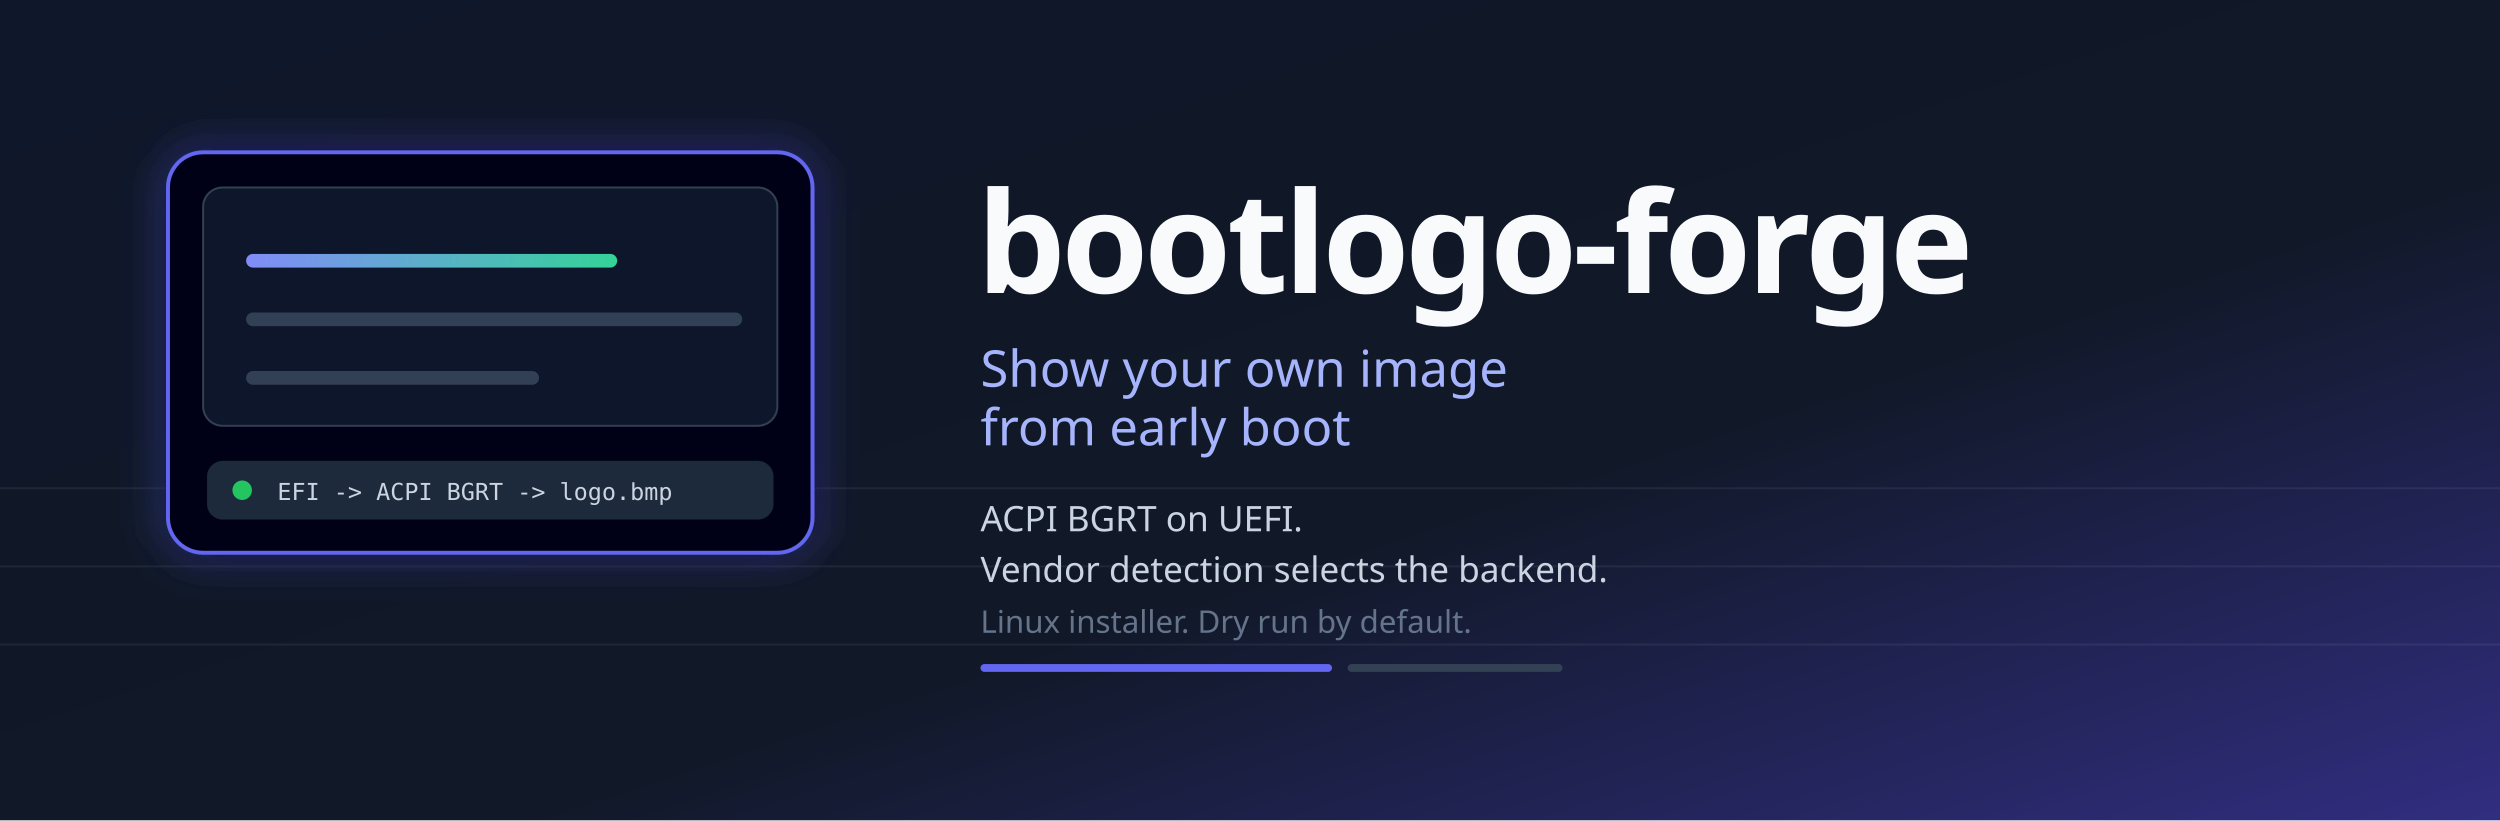
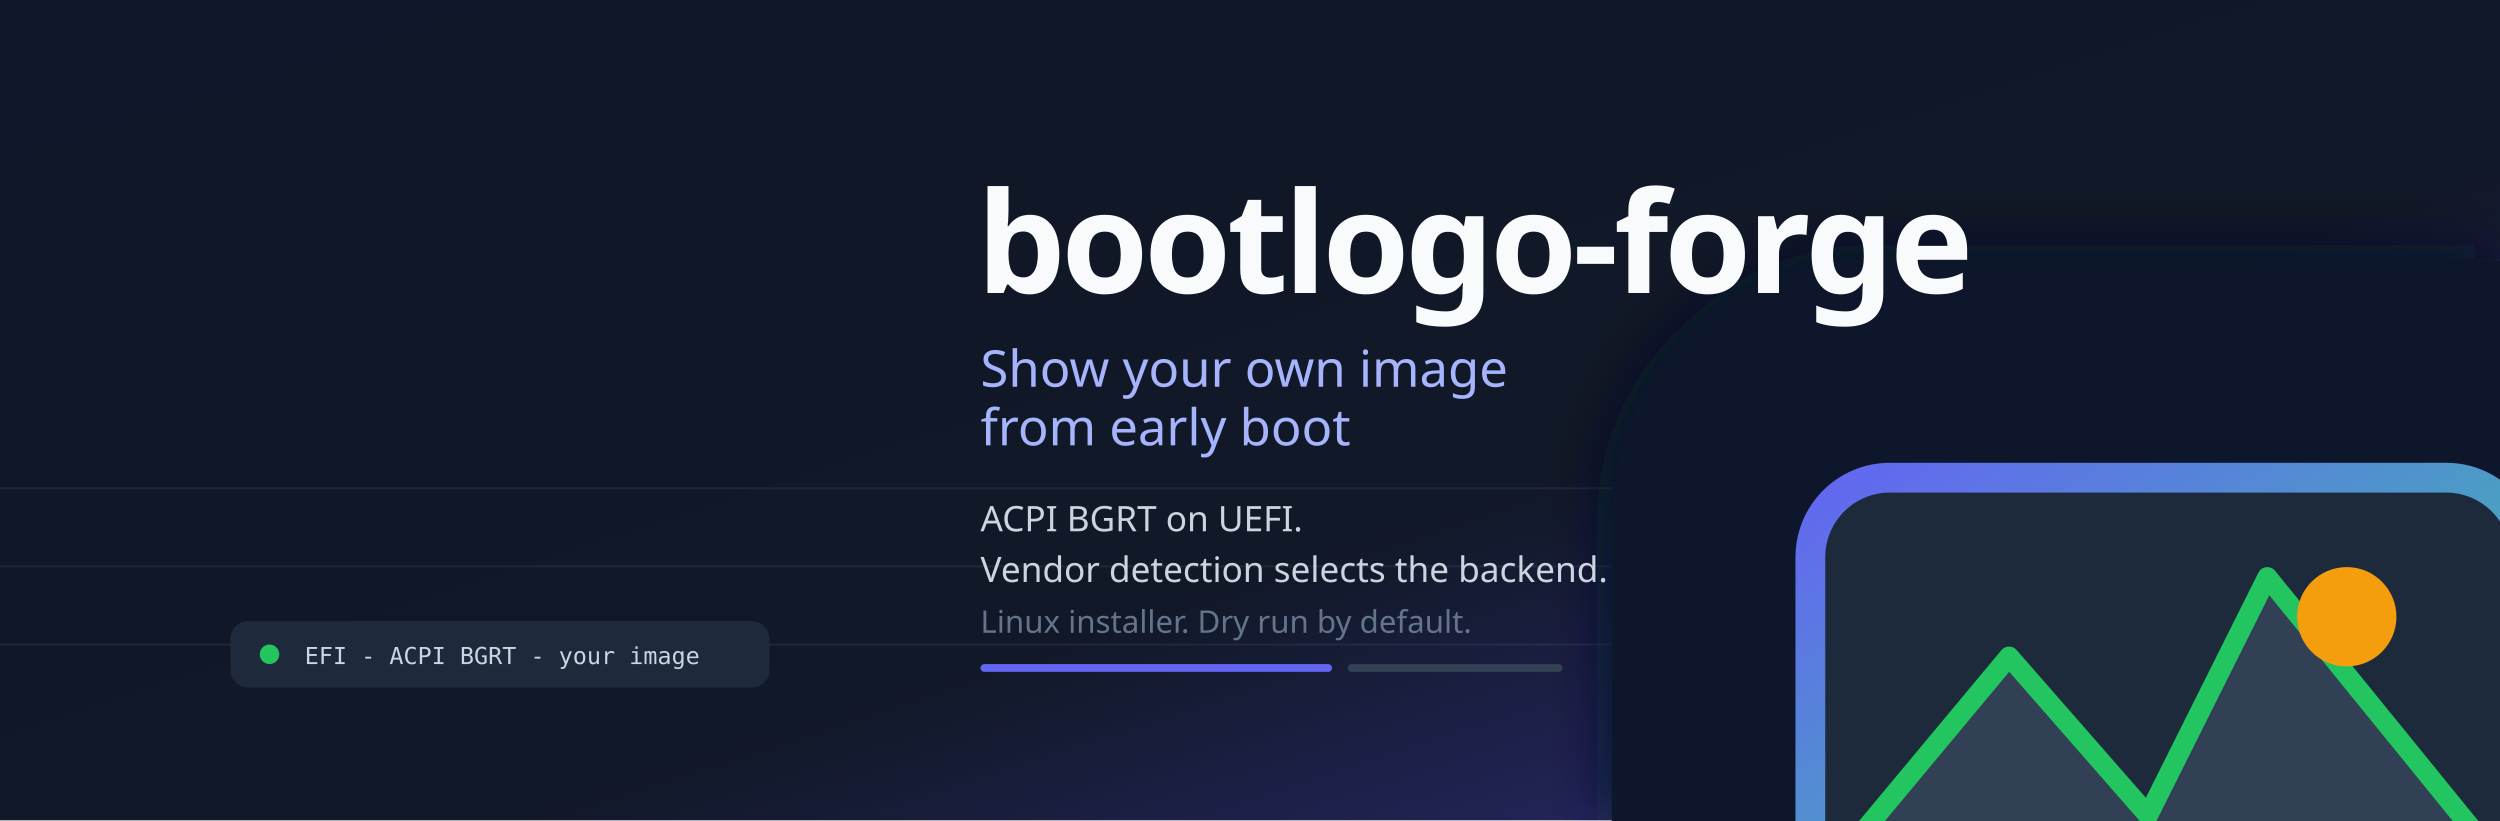
- <svg xmlns="http://www.w3.org/2000/svg" width="1280" height="420" viewBox="0 0 1280 420" role="img" aria-label="bootlogo-forge">
+ <svg xmlns="http://www.w3.org/2000/svg" xmlns:xlink="http://www.w3.org/1999/xlink" width="1280" height="420" viewBox="0 0 1280 420" role="img" aria-label="bootlogo-forge">
  <defs>
    <linearGradient id="bg" x1="0" y1="0" x2="1" y2="1">
      <stop offset="0" stop-color="#0f172a" />
      <stop offset=".6" stop-color="#111827" />
      <stop offset="1" stop-color="#312e81" />
    </linearGradient>
    <linearGradient id="bar" x1="0" y1="0" x2="1" y2="0">
      <stop offset="0" stop-color="#818cf8" />
      <stop offset="1" stop-color="#34d399" />
    </linearGradient>
    <filter id="glow" x="-20%" y="-20%" width="140%" height="140%">
      <feGaussianBlur stdDeviation="10" result="b" />
      <feMerge>
        <feMergeNode in="b" />
        <feMergeNode in="SourceGraphic" />
      </feMerge>
    </filter>
+     <symbol id="logomark" viewBox="0 0 128 128">
+       <defs>
+         <linearGradient id="g" x1="0" y1="0" x2="1" y2="1">
+           <stop offset="0" stop-color="#6366f1" />
+           <stop offset="1" stop-color="#34d399" />
+         </linearGradient>
+         <clipPath id="screen">
+           <rect x="28" y="30" width="72" height="46" rx="8" />
+         </clipPath>
+       </defs>
+       <rect x="8" y="8" width="112" height="112" rx="26" fill="#0f172a" />
+       <rect x="28" y="30" width="72" height="46" rx="8" fill="#1e293b" stroke="url(#g)" stroke-width="3" />
+       <g clip-path="url(#screen)">
+         <path d="M28 72 L48 48 L62 64 L74 40 L100 72 Z" fill="#334155" />
+         <path d="M28 72 L48 48 L62 64 L74 40 L100 72 Z" fill="none" stroke="#22c55e" stroke-width="2" stroke-linejoin="round" />
+         <circle cx="82" cy="44" r="5" fill="#f59e0b" />
+       </g>
+       <path d="M46 94 h36" stroke="#cbd5e1" stroke-width="4" stroke-linecap="round" />
+       <path d="M58 84 L64 76 L70 84" fill="none" stroke="url(#g)" stroke-width="3" stroke-linecap="round" stroke-linejoin="round" />
+     </symbol>
  </defs>
  <rect width="1280" height="420" fill="url(#bg)" />
  <g opacity=".08" stroke="#cbd5e1">
    <path d="M0 330h1280M0 290h1280M0 250h1280" />
  </g>
-   <g transform="translate(86,78)" filter="url(#glow)">
-     <rect width="330" height="205" rx="18" fill="#020617" stroke="#6366f1" stroke-width="2" />
-     <rect x="18" y="18" width="294" height="122" rx="10" fill="#0f172a" stroke="#334155" />
-     <rect x="40" y="52" width="190" height="7" rx="3.5" fill="url(#bar)" />
-     <rect x="40" y="82" width="254" height="7" rx="3.5" fill="#334155" />
-     <rect x="40" y="112" width="150" height="7" rx="3.5" fill="#334155" />
-     <rect x="20" y="158" width="290" height="30" rx="8" fill="#1e293b" />
-     <circle cx="38" cy="173" r="5" fill="#22c55e" />
-     <text x="56" y="178" fill="#cbd5e1" font-family="ui-monospace, monospace" font-size="12">EFI -&gt; ACPI BGRT -&gt; logo.bmp</text>
+   <g transform="translate(118,92) scale(1.55)" filter="url(#glow)">
+     <use href="#logomark" xlink:href="#logomark" />
+   </g>
+   <g transform="translate(118,318)">
+     <rect width="276" height="34" rx="9" fill="#1e293b" />
+     <circle cx="20" cy="17" r="5" fill="#22c55e" />
+     <text x="38" y="22" fill="#cbd5e1" font-family="ui-monospace, monospace" font-size="12">EFI - ACPI BGRT - your image</text>
  </g>
  <text x="500" y="150" fill="#f8fafc" font-family="system-ui, sans-serif" font-size="72" font-weight="800" letter-spacing="-.03em">bootlogo-forge</text>
  <text x="502" y="198" fill="#a5b4fc" font-family="system-ui, sans-serif" font-size="26" font-weight="500">Show your own image</text>
  <text x="502" y="228" fill="#a5b4fc" font-family="system-ui, sans-serif" font-size="26" font-weight="500">from early boot</text>
  <text x="502" y="272" fill="#cbd5e1" font-family="system-ui, sans-serif" font-size="18">ACPI BGRT on UEFI.</text>
  <text x="502" y="298" fill="#cbd5e1" font-family="system-ui, sans-serif" font-size="18">Vendor detection selects the backend.</text>
  <text x="502" y="324" fill="#64748b" font-family="system-ui, sans-serif" font-size="16">Linux installer. Dry run by default.</text>
  <rect x="502" y="340" width="180" height="4" rx="2" fill="#6366f1" />
  <rect x="690" y="340" width="110" height="4" rx="2" fill="#334155" />
</svg>
